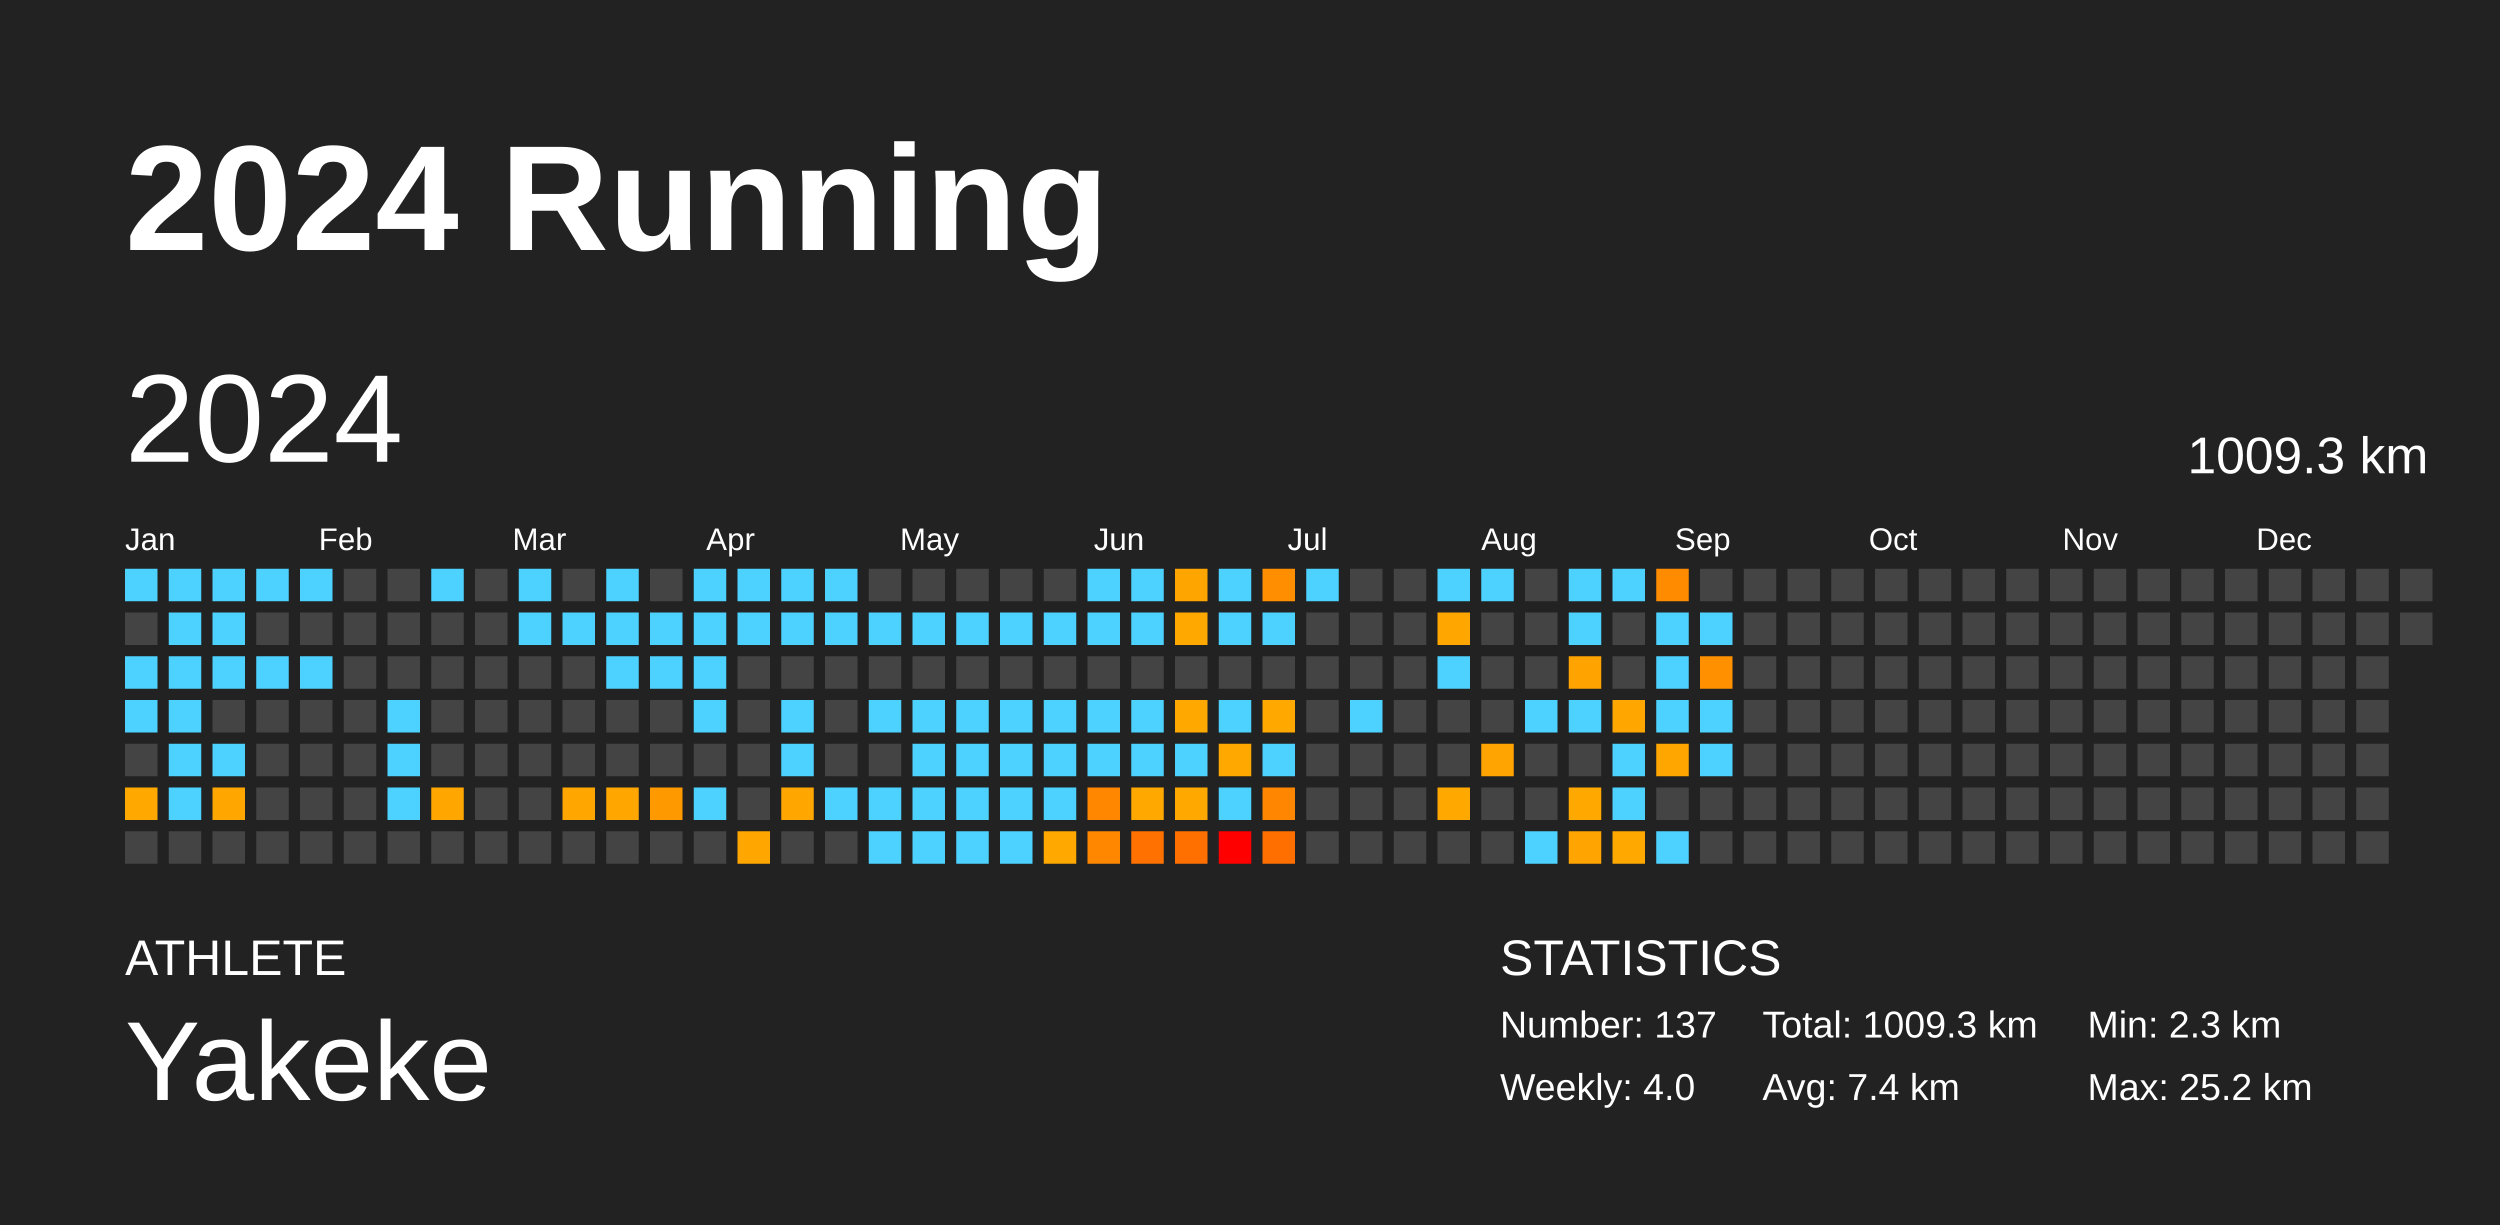
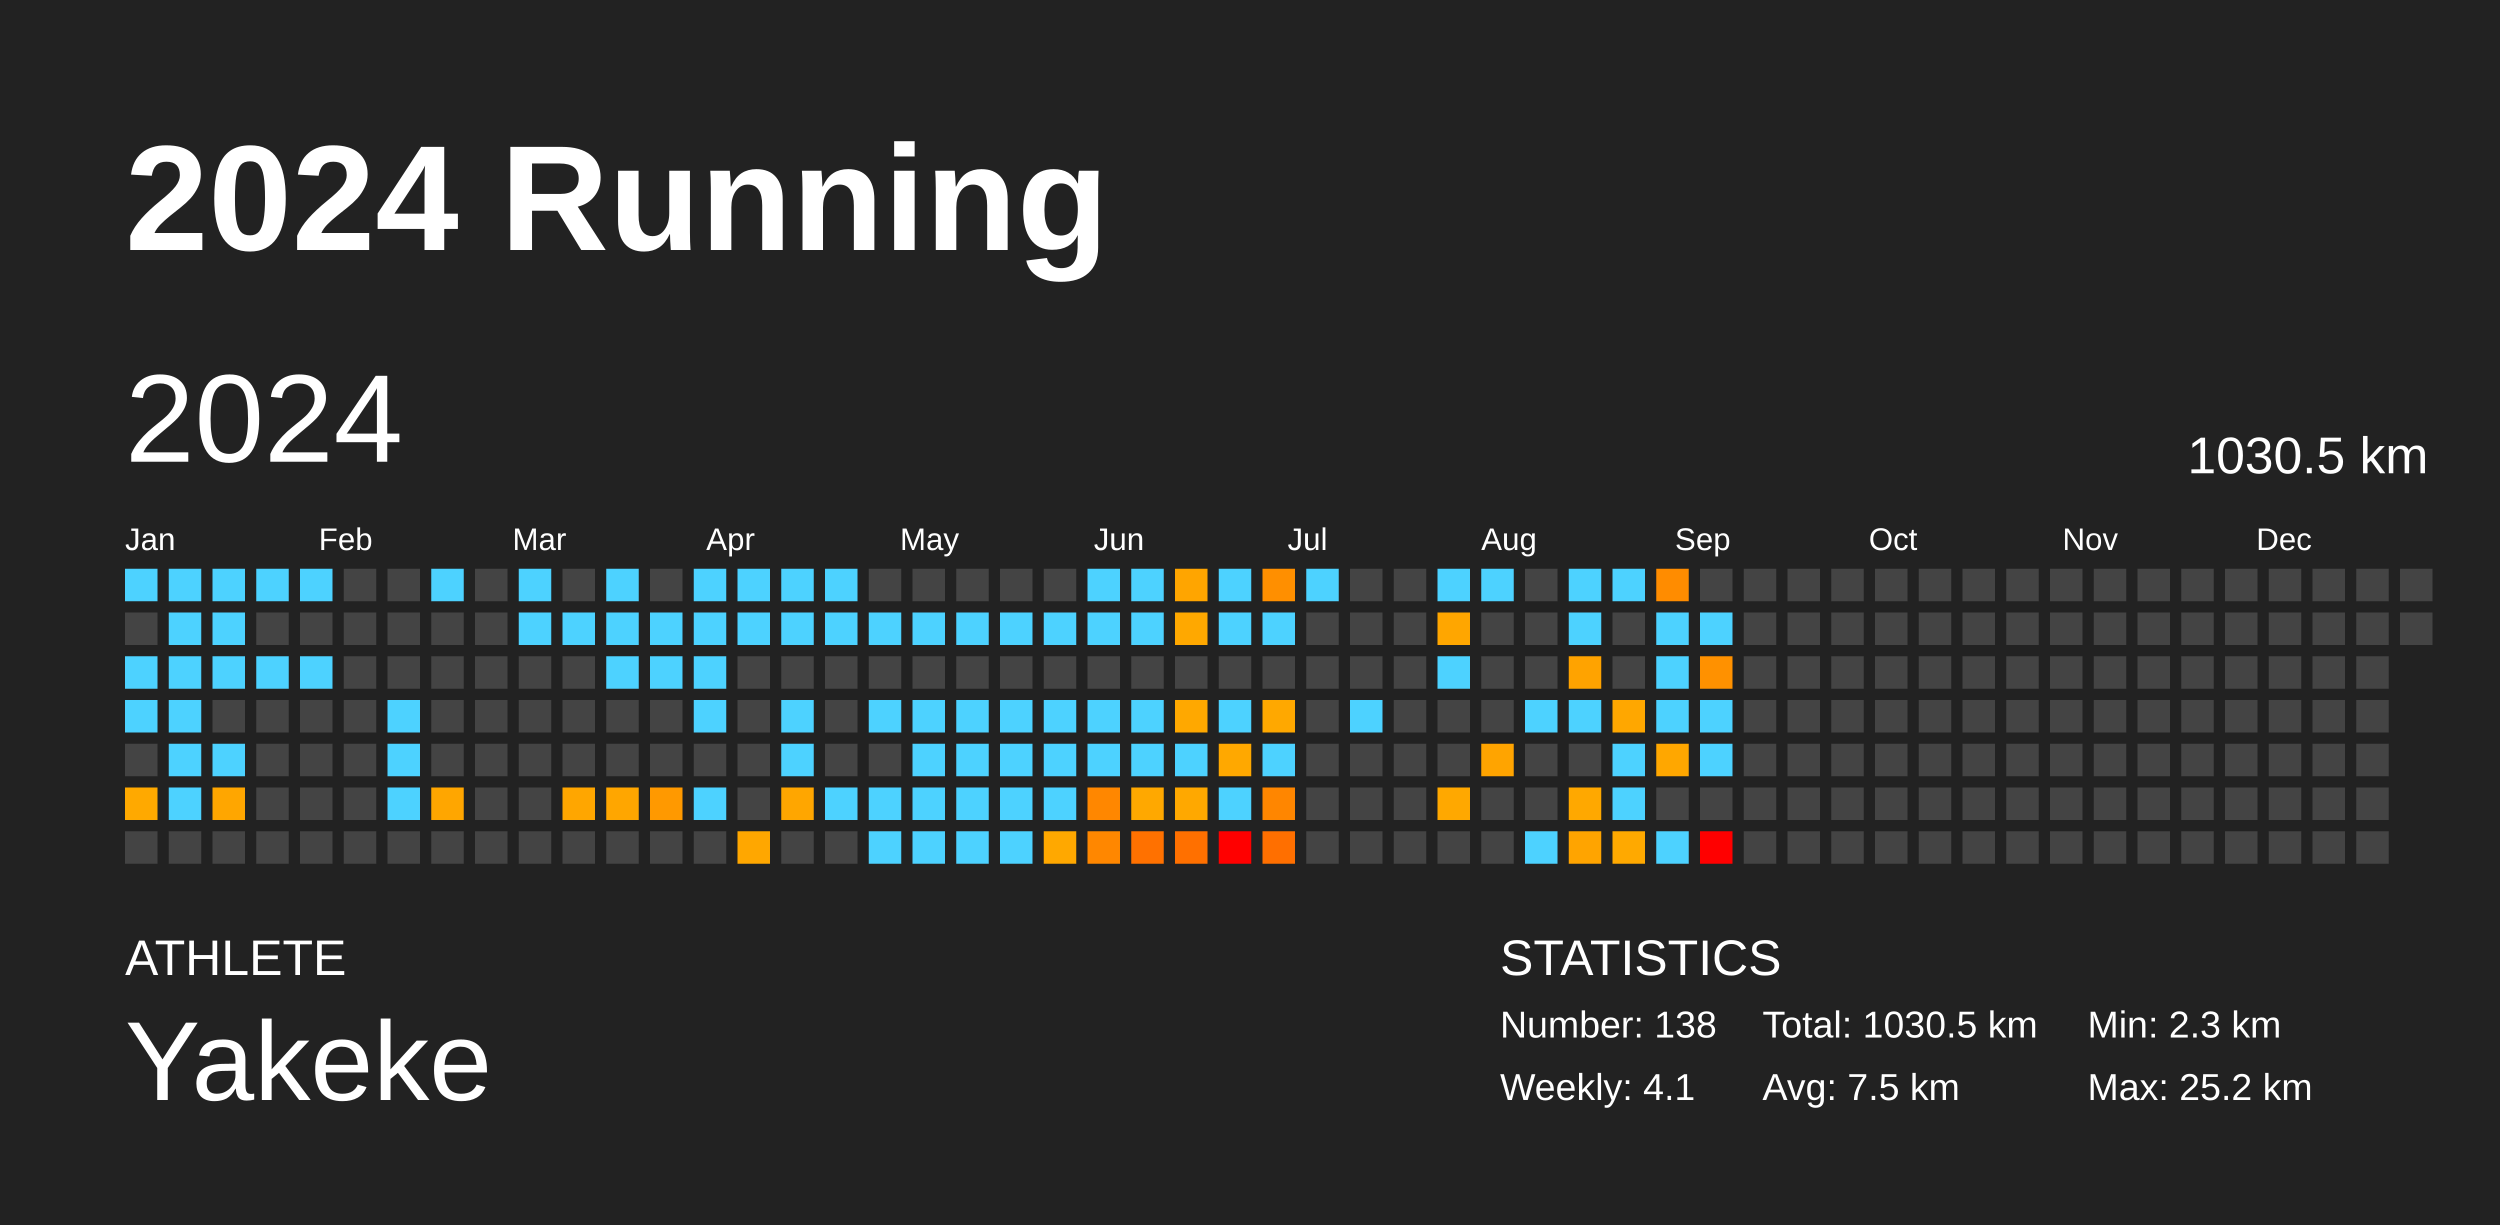
<svg xmlns="http://www.w3.org/2000/svg" baseProfile="full" height="98mm" version="1.1" viewBox="0,0,200,98" width="200mm">
  <defs />
  <rect fill="#222222" height="98" width="200" x="0" y="0" />
  <text fill="#FFFFFF" style="font-size:12px; font-family:Arial; font-weight:bold;" x="10" y="20">2024 Running</text>
  <text fill="#FFFFFF" style="font-size:4px; font-family:Arial" x="10" y="78">ATHLETE</text>
  <text fill="#FFFFFF" style="font-size:9px; font-family:Arial" x="10" y="88">Yakeke</text>
  <text fill="#FFFFFF" style="font-size:4px; font-family:Arial" x="120" y="78">STATISTICS</text>
-   <text fill="#FFFFFF" style="font-size:3px; font-family:Arial" x="120" y="83">Number: 137</text>
-   <text fill="#FFFFFF" style="font-size:3px; font-family:Arial" x="120" y="88">Weekly: 4.0</text>
-   <text fill="#FFFFFF" style="font-size:3px; font-family:Arial" x="141" y="83">Total: 1009.3 km</text>
-   <text fill="#FFFFFF" style="font-size:3px; font-family:Arial" x="141" y="88">Avg: 7.4 km</text>
+   <text fill="#FFFFFF" style="font-size:3px; font-family:Arial" x="120" y="83">Number: 138</text>
+   <text fill="#FFFFFF" style="font-size:3px; font-family:Arial" x="120" y="88">Weekly: 4.1</text>
+   <text fill="#FFFFFF" style="font-size:3px; font-family:Arial" x="141" y="83">Total: 1030.5 km</text>
+   <text fill="#FFFFFF" style="font-size:3px; font-family:Arial" x="141" y="88">Avg: 7.5 km</text>
  <text fill="#FFFFFF" style="font-size:3px; font-family:Arial" x="167" y="83">Min: 2.3 km</text>
  <text fill="#FFFFFF" style="font-size:3px; font-family:Arial" x="167" y="88">Max: 25.2 km</text>
  <text dominant-baseline="hanging" fill="#FFFFFF" style="font-size:10.0px; font-family:Arial;" x="10" y="30">2024</text>
-   <text dominant-baseline="hanging" fill="#FFFFFF" style="font-size:4.125px; font-family:Arial;" x="175" y="35">1009.3 km</text>
+   <text dominant-baseline="hanging" fill="#FFFFFF" style="font-size:4.125px; font-family:Arial;" x="175" y="35">1030.5 km</text>
  <text fill="#FFFFFF" style="font-size:2.5px; font-family:Arial" x="10.0" y="44">Jan</text>
  <text fill="#FFFFFF" style="font-size:2.5px; font-family:Arial" x="25.5" y="44">Feb</text>
  <text fill="#FFFFFF" style="font-size:2.5px; font-family:Arial" x="41.0" y="44">Mar</text>
  <text fill="#FFFFFF" style="font-size:2.5px; font-family:Arial" x="56.5" y="44">Apr</text>
  <text fill="#FFFFFF" style="font-size:2.5px; font-family:Arial" x="72.0" y="44">May</text>
  <text fill="#FFFFFF" style="font-size:2.5px; font-family:Arial" x="87.5" y="44">Jun</text>
  <text fill="#FFFFFF" style="font-size:2.5px; font-family:Arial" x="103.0" y="44">Jul</text>
  <text fill="#FFFFFF" style="font-size:2.5px; font-family:Arial" x="118.5" y="44">Aug</text>
  <text fill="#FFFFFF" style="font-size:2.5px; font-family:Arial" x="134.0" y="44">Sep</text>
  <text fill="#FFFFFF" style="font-size:2.5px; font-family:Arial" x="149.5" y="44">Oct</text>
  <text fill="#FFFFFF" style="font-size:2.5px; font-family:Arial" x="165.0" y="44">Nov</text>
  <text fill="#FFFFFF" style="font-size:2.5px; font-family:Arial" x="180.5" y="44">Dec</text>
  <rect fill="#4dd2ff" height="2.6" width="2.6" x="10.0" y="45.5" />
  <rect fill="#444444" height="2.6" width="2.6" x="10.0" y="49.0" />
  <rect fill="#4dd2ff" height="2.6" width="2.6" x="10.0" y="52.5" />
  <rect fill="#4dd2ff" height="2.6" width="2.6" x="10.0" y="56.0" />
  <rect fill="#444444" height="2.6" width="2.6" x="10.0" y="59.5" />
  <rect fill="#ffa900" height="2.6" width="2.6" x="10.0" y="63.0" />
  <rect fill="#444444" height="2.6" width="2.6" x="10.0" y="66.5" />
  <rect fill="#4dd2ff" height="2.6" width="2.6" x="13.5" y="45.5" />
  <rect fill="#4dd2ff" height="2.6" width="2.6" x="13.5" y="49.0" />
  <rect fill="#4dd2ff" height="2.6" width="2.6" x="13.5" y="52.5" />
  <rect fill="#4dd2ff" height="2.6" width="2.6" x="13.5" y="56.0" />
  <rect fill="#4dd2ff" height="2.6" width="2.6" x="13.5" y="59.5" />
  <rect fill="#4dd2ff" height="2.6" width="2.6" x="13.5" y="63.0" />
  <rect fill="#444444" height="2.6" width="2.6" x="13.5" y="66.5" />
  <rect fill="#4dd2ff" height="2.6" width="2.6" x="17.0" y="45.5" />
  <rect fill="#4dd2ff" height="2.6" width="2.6" x="17.0" y="49.0" />
  <rect fill="#4dd2ff" height="2.6" width="2.6" x="17.0" y="52.5" />
  <rect fill="#444444" height="2.6" width="2.6" x="17.0" y="56.0" />
  <rect fill="#4dd2ff" height="2.6" width="2.6" x="17.0" y="59.5" />
  <rect fill="#ffa600" height="2.6" width="2.6" x="17.0" y="63.0" />
  <rect fill="#444444" height="2.6" width="2.6" x="17.0" y="66.5" />
  <rect fill="#4dd2ff" height="2.6" width="2.6" x="20.5" y="45.5" />
  <rect fill="#444444" height="2.6" width="2.6" x="20.5" y="49.0" />
  <rect fill="#4dd2ff" height="2.6" width="2.6" x="20.5" y="52.5" />
  <rect fill="#444444" height="2.6" width="2.6" x="20.5" y="56.0" />
  <rect fill="#444444" height="2.6" width="2.6" x="20.5" y="59.5" />
  <rect fill="#444444" height="2.6" width="2.6" x="20.5" y="63.0" />
  <rect fill="#444444" height="2.6" width="2.6" x="20.5" y="66.5" />
  <rect fill="#4dd2ff" height="2.6" width="2.6" x="24.0" y="45.5" />
  <rect fill="#444444" height="2.6" width="2.6" x="24.0" y="49.0" />
  <rect fill="#4dd2ff" height="2.6" width="2.6" x="24.0" y="52.5" />
  <rect fill="#444444" height="2.6" width="2.6" x="24.0" y="56.0" />
  <rect fill="#444444" height="2.6" width="2.6" x="24.0" y="59.5" />
  <rect fill="#444444" height="2.6" width="2.6" x="24.0" y="63.0" />
  <rect fill="#444444" height="2.6" width="2.6" x="24.0" y="66.5" />
  <rect fill="#444444" height="2.6" width="2.6" x="27.5" y="45.5" />
  <rect fill="#444444" height="2.6" width="2.6" x="27.5" y="49.0" />
  <rect fill="#444444" height="2.6" width="2.6" x="27.5" y="52.5" />
  <rect fill="#444444" height="2.6" width="2.6" x="27.5" y="56.0" />
  <rect fill="#444444" height="2.6" width="2.6" x="27.5" y="59.5" />
  <rect fill="#444444" height="2.6" width="2.6" x="27.5" y="63.0" />
  <rect fill="#444444" height="2.6" width="2.6" x="27.5" y="66.5" />
  <rect fill="#444444" height="2.6" width="2.6" x="31.0" y="45.5" />
  <rect fill="#444444" height="2.6" width="2.6" x="31.0" y="49.0" />
  <rect fill="#444444" height="2.6" width="2.6" x="31.0" y="52.5" />
  <rect fill="#4dd2ff" height="2.6" width="2.6" x="31.0" y="56.0" />
  <rect fill="#4dd2ff" height="2.6" width="2.6" x="31.0" y="59.5" />
  <rect fill="#4dd2ff" height="2.6" width="2.6" x="31.0" y="63.0" />
  <rect fill="#444444" height="2.6" width="2.6" x="31.0" y="66.5" />
  <rect fill="#4dd2ff" height="2.6" width="2.6" x="34.5" y="45.5" />
  <rect fill="#444444" height="2.6" width="2.6" x="34.5" y="49.0" />
  <rect fill="#444444" height="2.6" width="2.6" x="34.5" y="52.5" />
  <rect fill="#444444" height="2.6" width="2.6" x="34.5" y="56.0" />
  <rect fill="#444444" height="2.6" width="2.6" x="34.5" y="59.5" />
  <rect fill="#ffa600" height="2.6" width="2.6" x="34.5" y="63.0" />
  <rect fill="#444444" height="2.6" width="2.6" x="34.5" y="66.5" />
  <rect fill="#444444" height="2.6" width="2.6" x="38.0" y="45.5" />
  <rect fill="#444444" height="2.6" width="2.6" x="38.0" y="49.0" />
  <rect fill="#444444" height="2.6" width="2.6" x="38.0" y="52.5" />
  <rect fill="#444444" height="2.6" width="2.6" x="38.0" y="56.0" />
  <rect fill="#444444" height="2.6" width="2.6" x="38.0" y="59.5" />
  <rect fill="#444444" height="2.6" width="2.6" x="38.0" y="63.0" />
  <rect fill="#444444" height="2.6" width="2.6" x="38.0" y="66.5" />
  <rect fill="#4dd2ff" height="2.6" width="2.6" x="41.5" y="45.5" />
  <rect fill="#4dd2ff" height="2.6" width="2.6" x="41.5" y="49.0" />
  <rect fill="#444444" height="2.6" width="2.6" x="41.5" y="52.5" />
  <rect fill="#444444" height="2.6" width="2.6" x="41.5" y="56.0" />
  <rect fill="#444444" height="2.6" width="2.6" x="41.5" y="59.5" />
  <rect fill="#444444" height="2.6" width="2.6" x="41.5" y="63.0" />
  <rect fill="#444444" height="2.6" width="2.6" x="41.5" y="66.5" />
  <rect fill="#444444" height="2.6" width="2.6" x="45.0" y="45.5" />
  <rect fill="#4dd2ff" height="2.6" width="2.6" x="45.0" y="49.0" />
  <rect fill="#444444" height="2.6" width="2.6" x="45.0" y="52.5" />
  <rect fill="#444444" height="2.6" width="2.6" x="45.0" y="56.0" />
  <rect fill="#444444" height="2.6" width="2.6" x="45.0" y="59.5" />
  <rect fill="#ffa600" height="2.6" width="2.6" x="45.0" y="63.0" />
  <rect fill="#444444" height="2.6" width="2.6" x="45.0" y="66.5" />
  <rect fill="#4dd2ff" height="2.6" width="2.6" x="48.5" y="45.5" />
  <rect fill="#4dd2ff" height="2.6" width="2.6" x="48.5" y="49.0" />
  <rect fill="#4dd2ff" height="2.6" width="2.6" x="48.5" y="52.5" />
  <rect fill="#444444" height="2.6" width="2.6" x="48.5" y="56.0" />
  <rect fill="#444444" height="2.6" width="2.6" x="48.5" y="59.5" />
  <rect fill="#ffa600" height="2.6" width="2.6" x="48.5" y="63.0" />
  <rect fill="#444444" height="2.6" width="2.6" x="48.5" y="66.5" />
  <rect fill="#444444" height="2.6" width="2.6" x="52.0" y="45.5" />
  <rect fill="#4dd2ff" height="2.6" width="2.6" x="52.0" y="49.0" />
  <rect fill="#4dd2ff" height="2.6" width="2.6" x="52.0" y="52.5" />
  <rect fill="#444444" height="2.6" width="2.6" x="52.0" y="56.0" />
  <rect fill="#444444" height="2.6" width="2.6" x="52.0" y="59.5" />
  <rect fill="#ff9900" height="2.6" width="2.6" x="52.0" y="63.0" />
  <rect fill="#444444" height="2.6" width="2.6" x="52.0" y="66.5" />
  <rect fill="#4dd2ff" height="2.6" width="2.6" x="55.5" y="45.5" />
  <rect fill="#4dd2ff" height="2.6" width="2.6" x="55.5" y="49.0" />
  <rect fill="#4dd2ff" height="2.6" width="2.6" x="55.5" y="52.5" />
  <rect fill="#4dd2ff" height="2.6" width="2.6" x="55.5" y="56.0" />
  <rect fill="#444444" height="2.6" width="2.6" x="55.5" y="59.5" />
  <rect fill="#4dd2ff" height="2.6" width="2.6" x="55.5" y="63.0" />
  <rect fill="#444444" height="2.6" width="2.6" x="55.5" y="66.5" />
  <rect fill="#4dd2ff" height="2.6" width="2.6" x="59.0" y="45.5" />
  <rect fill="#4dd2ff" height="2.6" width="2.6" x="59.0" y="49.0" />
  <rect fill="#444444" height="2.6" width="2.6" x="59.0" y="52.5" />
  <rect fill="#444444" height="2.6" width="2.6" x="59.0" y="56.0" />
  <rect fill="#444444" height="2.6" width="2.6" x="59.0" y="59.5" />
  <rect fill="#444444" height="2.6" width="2.6" x="59.0" y="63.0" />
  <rect fill="#ffa700" height="2.6" width="2.6" x="59.0" y="66.5" />
  <rect fill="#4dd2ff" height="2.6" width="2.6" x="62.5" y="45.5" />
  <rect fill="#4dd2ff" height="2.6" width="2.6" x="62.5" y="49.0" />
  <rect fill="#444444" height="2.6" width="2.6" x="62.5" y="52.5" />
  <rect fill="#4dd2ff" height="2.6" width="2.6" x="62.5" y="56.0" />
  <rect fill="#4dd2ff" height="2.6" width="2.6" x="62.5" y="59.5" />
  <rect fill="#ffa600" height="2.6" width="2.6" x="62.5" y="63.0" />
  <rect fill="#444444" height="2.6" width="2.6" x="62.5" y="66.5" />
  <rect fill="#4dd2ff" height="2.6" width="2.6" x="66.0" y="45.5" />
  <rect fill="#4dd2ff" height="2.6" width="2.6" x="66.0" y="49.0" />
  <rect fill="#444444" height="2.6" width="2.6" x="66.0" y="52.5" />
  <rect fill="#444444" height="2.6" width="2.6" x="66.0" y="56.0" />
  <rect fill="#444444" height="2.6" width="2.6" x="66.0" y="59.5" />
  <rect fill="#4dd2ff" height="2.6" width="2.6" x="66.0" y="63.0" />
  <rect fill="#444444" height="2.6" width="2.6" x="66.0" y="66.5" />
  <rect fill="#444444" height="2.6" width="2.6" x="69.5" y="45.5" />
  <rect fill="#4dd2ff" height="2.6" width="2.6" x="69.5" y="49.0" />
  <rect fill="#444444" height="2.6" width="2.6" x="69.5" y="52.5" />
  <rect fill="#4dd2ff" height="2.6" width="2.6" x="69.5" y="56.0" />
  <rect fill="#444444" height="2.6" width="2.6" x="69.5" y="59.5" />
  <rect fill="#4dd2ff" height="2.6" width="2.6" x="69.5" y="63.0" />
  <rect fill="#4dd2ff" height="2.6" width="2.6" x="69.5" y="66.5" />
  <rect fill="#444444" height="2.6" width="2.6" x="73.0" y="45.5" />
  <rect fill="#4dd2ff" height="2.6" width="2.6" x="73.0" y="49.0" />
  <rect fill="#444444" height="2.6" width="2.6" x="73.0" y="52.5" />
  <rect fill="#4dd2ff" height="2.6" width="2.6" x="73.0" y="56.0" />
  <rect fill="#4dd2ff" height="2.6" width="2.6" x="73.0" y="59.5" />
  <rect fill="#4dd2ff" height="2.6" width="2.6" x="73.0" y="63.0" />
  <rect fill="#4dd2ff" height="2.6" width="2.6" x="73.0" y="66.5" />
  <rect fill="#444444" height="2.6" width="2.6" x="76.5" y="45.5" />
  <rect fill="#4dd2ff" height="2.6" width="2.6" x="76.5" y="49.0" />
  <rect fill="#444444" height="2.6" width="2.6" x="76.5" y="52.5" />
  <rect fill="#4dd2ff" height="2.6" width="2.6" x="76.5" y="56.0" />
  <rect fill="#4dd2ff" height="2.6" width="2.6" x="76.5" y="59.5" />
  <rect fill="#4dd2ff" height="2.6" width="2.6" x="76.5" y="63.0" />
  <rect fill="#4dd2ff" height="2.6" width="2.6" x="76.5" y="66.5" />
  <rect fill="#444444" height="2.6" width="2.6" x="80.0" y="45.5" />
  <rect fill="#4dd2ff" height="2.6" width="2.6" x="80.0" y="49.0" />
  <rect fill="#444444" height="2.6" width="2.6" x="80.0" y="52.5" />
  <rect fill="#4dd2ff" height="2.6" width="2.6" x="80.0" y="56.0" />
  <rect fill="#4dd2ff" height="2.6" width="2.6" x="80.0" y="59.5" />
  <rect fill="#4dd2ff" height="2.6" width="2.6" x="80.0" y="63.0" />
  <rect fill="#4dd2ff" height="2.6" width="2.6" x="80.0" y="66.5" />
  <rect fill="#444444" height="2.6" width="2.6" x="83.5" y="45.5" />
  <rect fill="#4dd2ff" height="2.6" width="2.6" x="83.5" y="49.0" />
  <rect fill="#444444" height="2.6" width="2.6" x="83.5" y="52.5" />
  <rect fill="#4dd2ff" height="2.6" width="2.6" x="83.5" y="56.0" />
  <rect fill="#4dd2ff" height="2.6" width="2.6" x="83.5" y="59.5" />
  <rect fill="#4dd2ff" height="2.6" width="2.6" x="83.5" y="63.0" />
  <rect fill="#ffa800" height="2.6" width="2.6" x="83.5" y="66.5" />
  <rect fill="#4dd2ff" height="2.6" width="2.6" x="87.0" y="45.5" />
  <rect fill="#4dd2ff" height="2.6" width="2.6" x="87.0" y="49.0" />
  <rect fill="#444444" height="2.6" width="2.6" x="87.0" y="52.5" />
  <rect fill="#4dd2ff" height="2.6" width="2.6" x="87.0" y="56.0" />
  <rect fill="#4dd2ff" height="2.6" width="2.6" x="87.0" y="59.5" />
  <rect fill="#ff8700" height="2.6" width="2.6" x="87.0" y="63.0" />
  <rect fill="#ff8700" height="2.6" width="2.6" x="87.0" y="66.5" />
  <rect fill="#4dd2ff" height="2.6" width="2.6" x="90.5" y="45.5" />
  <rect fill="#4dd2ff" height="2.6" width="2.6" x="90.5" y="49.0" />
  <rect fill="#444444" height="2.6" width="2.6" x="90.5" y="52.5" />
  <rect fill="#4dd2ff" height="2.6" width="2.6" x="90.5" y="56.0" />
  <rect fill="#4dd2ff" height="2.6" width="2.6" x="90.5" y="59.5" />
  <rect fill="#ffa800" height="2.6" width="2.6" x="90.5" y="63.0" />
  <rect fill="#ff7100" height="2.6" width="2.6" x="90.5" y="66.5" />
  <rect fill="#ffa500" height="2.6" width="2.6" x="94.0" y="45.5" />
  <rect fill="#ffa800" height="2.6" width="2.6" x="94.0" y="49.0" />
  <rect fill="#444444" height="2.6" width="2.6" x="94.0" y="52.5" />
  <rect fill="#ffa800" height="2.6" width="2.6" x="94.0" y="56.0" />
  <rect fill="#4dd2ff" height="2.6" width="2.6" x="94.0" y="59.5" />
  <rect fill="#ffa800" height="2.6" width="2.6" x="94.0" y="63.0" />
  <rect fill="#ff7000" height="2.6" width="2.6" x="94.0" y="66.5" />
  <rect fill="#4dd2ff" height="2.6" width="2.6" x="97.5" y="45.5" />
  <rect fill="#4dd2ff" height="2.6" width="2.6" x="97.5" y="49.0" />
  <rect fill="#444444" height="2.6" width="2.6" x="97.5" y="52.5" />
  <rect fill="#4dd2ff" height="2.6" width="2.6" x="97.5" y="56.0" />
  <rect fill="#ffa800" height="2.6" width="2.6" x="97.5" y="59.5" />
  <rect fill="#4dd2ff" height="2.6" width="2.6" x="97.5" y="63.0" />
  <rect fill="red" height="2.6" width="2.6" x="97.5" y="66.5" />
  <rect fill="#ff8f00" height="2.6" width="2.6" x="101.0" y="45.5" />
  <rect fill="#4dd2ff" height="2.6" width="2.6" x="101.0" y="49.0" />
  <rect fill="#444444" height="2.6" width="2.6" x="101.0" y="52.5" />
  <rect fill="#ffa800" height="2.6" width="2.6" x="101.0" y="56.0" />
  <rect fill="#4dd2ff" height="2.6" width="2.6" x="101.0" y="59.5" />
  <rect fill="#ff8600" height="2.6" width="2.6" x="101.0" y="63.0" />
  <rect fill="#ff6f00" height="2.6" width="2.6" x="101.0" y="66.5" />
  <rect fill="#4dd2ff" height="2.6" width="2.6" x="104.5" y="45.5" />
  <rect fill="#444444" height="2.6" width="2.6" x="104.5" y="49.0" />
  <rect fill="#444444" height="2.6" width="2.6" x="104.5" y="52.5" />
  <rect fill="#444444" height="2.6" width="2.6" x="104.5" y="56.0" />
  <rect fill="#444444" height="2.6" width="2.6" x="104.5" y="59.5" />
  <rect fill="#444444" height="2.6" width="2.6" x="104.5" y="63.0" />
  <rect fill="#444444" height="2.6" width="2.6" x="104.5" y="66.5" />
  <rect fill="#444444" height="2.6" width="2.6" x="108.0" y="45.5" />
  <rect fill="#444444" height="2.6" width="2.6" x="108.0" y="49.0" />
  <rect fill="#444444" height="2.6" width="2.6" x="108.0" y="52.5" />
  <rect fill="#4dd2ff" height="2.6" width="2.6" x="108.0" y="56.0" />
  <rect fill="#444444" height="2.6" width="2.6" x="108.0" y="59.5" />
  <rect fill="#444444" height="2.6" width="2.6" x="108.0" y="63.0" />
  <rect fill="#444444" height="2.6" width="2.6" x="108.0" y="66.5" />
  <rect fill="#444444" height="2.6" width="2.6" x="111.5" y="45.5" />
  <rect fill="#444444" height="2.6" width="2.6" x="111.5" y="49.0" />
  <rect fill="#444444" height="2.6" width="2.6" x="111.5" y="52.5" />
  <rect fill="#444444" height="2.6" width="2.6" x="111.5" y="56.0" />
  <rect fill="#444444" height="2.6" width="2.6" x="111.5" y="59.5" />
  <rect fill="#444444" height="2.6" width="2.6" x="111.5" y="63.0" />
  <rect fill="#444444" height="2.6" width="2.6" x="111.5" y="66.5" />
  <rect fill="#4dd2ff" height="2.6" width="2.6" x="115.0" y="45.5" />
  <rect fill="#ffa600" height="2.6" width="2.6" x="115.0" y="49.0" />
  <rect fill="#4dd2ff" height="2.6" width="2.6" x="115.0" y="52.5" />
  <rect fill="#444444" height="2.6" width="2.6" x="115.0" y="56.0" />
  <rect fill="#444444" height="2.6" width="2.6" x="115.0" y="59.5" />
  <rect fill="#ffa800" height="2.6" width="2.6" x="115.0" y="63.0" />
  <rect fill="#444444" height="2.6" width="2.6" x="115.0" y="66.5" />
  <rect fill="#4dd2ff" height="2.6" width="2.6" x="118.5" y="45.5" />
  <rect fill="#444444" height="2.6" width="2.6" x="118.5" y="49.0" />
  <rect fill="#444444" height="2.6" width="2.6" x="118.5" y="52.5" />
  <rect fill="#444444" height="2.6" width="2.6" x="118.5" y="56.0" />
  <rect fill="#ffa400" height="2.6" width="2.6" x="118.5" y="59.5" />
  <rect fill="#444444" height="2.6" width="2.6" x="118.5" y="63.0" />
  <rect fill="#444444" height="2.6" width="2.6" x="118.5" y="66.5" />
  <rect fill="#444444" height="2.6" width="2.6" x="122.0" y="45.5" />
  <rect fill="#444444" height="2.6" width="2.6" x="122.0" y="49.0" />
  <rect fill="#444444" height="2.6" width="2.6" x="122.0" y="52.5" />
  <rect fill="#4dd2ff" height="2.6" width="2.6" x="122.0" y="56.0" />
  <rect fill="#444444" height="2.6" width="2.6" x="122.0" y="59.5" />
  <rect fill="#444444" height="2.6" width="2.6" x="122.0" y="63.0" />
  <rect fill="#4dd2ff" height="2.6" width="2.6" x="122.0" y="66.5" />
  <rect fill="#4dd2ff" height="2.6" width="2.6" x="125.5" y="45.5" />
  <rect fill="#4dd2ff" height="2.6" width="2.6" x="125.5" y="49.0" />
  <rect fill="#ffa300" height="2.6" width="2.6" x="125.5" y="52.5" />
  <rect fill="#4dd2ff" height="2.6" width="2.6" x="125.5" y="56.0" />
  <rect fill="#444444" height="2.6" width="2.6" x="125.5" y="59.5" />
  <rect fill="#ffa800" height="2.6" width="2.6" x="125.5" y="63.0" />
  <rect fill="#ffa400" height="2.6" width="2.6" x="125.5" y="66.5" />
  <rect fill="#4dd2ff" height="2.6" width="2.6" x="129.0" y="45.5" />
  <rect fill="#444444" height="2.6" width="2.6" x="129.0" y="49.0" />
  <rect fill="#444444" height="2.6" width="2.6" x="129.0" y="52.5" />
  <rect fill="#ffa700" height="2.6" width="2.6" x="129.0" y="56.0" />
  <rect fill="#4dd2ff" height="2.6" width="2.6" x="129.0" y="59.5" />
  <rect fill="#4dd2ff" height="2.6" width="2.6" x="129.0" y="63.0" />
  <rect fill="#ffa900" height="2.6" width="2.6" x="129.0" y="66.5" />
  <rect fill="#ff8c00" height="2.6" width="2.6" x="132.5" y="45.5" />
  <rect fill="#4dd2ff" height="2.6" width="2.6" x="132.5" y="49.0" />
  <rect fill="#4dd2ff" height="2.6" width="2.6" x="132.5" y="52.5" />
  <rect fill="#4dd2ff" height="2.6" width="2.6" x="132.5" y="56.0" />
  <rect fill="#ffa700" height="2.6" width="2.6" x="132.5" y="59.5" />
  <rect fill="#444444" height="2.6" width="2.6" x="132.5" y="63.0" />
  <rect fill="#4dd2ff" height="2.6" width="2.6" x="132.5" y="66.5" />
  <rect fill="#444444" height="2.6" width="2.6" x="136.0" y="45.5" />
  <rect fill="#4dd2ff" height="2.6" width="2.6" x="136.0" y="49.0" />
  <rect fill="#ff9100" height="2.6" width="2.6" x="136.0" y="52.5" />
  <rect fill="#4dd2ff" height="2.6" width="2.6" x="136.0" y="56.0" />
  <rect fill="#4dd2ff" height="2.6" width="2.6" x="136.0" y="59.5" />
  <rect fill="#444444" height="2.6" width="2.6" x="136.0" y="63.0" />
-   <rect fill="#444444" height="2.6" width="2.6" x="136.0" y="66.5" />
+   <rect fill="red" height="2.6" width="2.6" x="136.0" y="66.5" />
  <rect fill="#444444" height="2.6" width="2.6" x="139.5" y="45.5" />
  <rect fill="#444444" height="2.6" width="2.6" x="139.5" y="49.0" />
  <rect fill="#444444" height="2.6" width="2.6" x="139.5" y="52.5" />
  <rect fill="#444444" height="2.6" width="2.6" x="139.5" y="56.0" />
  <rect fill="#444444" height="2.6" width="2.6" x="139.5" y="59.5" />
  <rect fill="#444444" height="2.6" width="2.6" x="139.5" y="63.0" />
  <rect fill="#444444" height="2.6" width="2.6" x="139.5" y="66.5" />
  <rect fill="#444444" height="2.6" width="2.6" x="143.0" y="45.5" />
  <rect fill="#444444" height="2.6" width="2.6" x="143.0" y="49.0" />
  <rect fill="#444444" height="2.6" width="2.6" x="143.0" y="52.5" />
  <rect fill="#444444" height="2.6" width="2.6" x="143.0" y="56.0" />
  <rect fill="#444444" height="2.6" width="2.6" x="143.0" y="59.5" />
  <rect fill="#444444" height="2.6" width="2.6" x="143.0" y="63.0" />
  <rect fill="#444444" height="2.6" width="2.6" x="143.0" y="66.5" />
  <rect fill="#444444" height="2.6" width="2.6" x="146.5" y="45.5" />
  <rect fill="#444444" height="2.6" width="2.6" x="146.5" y="49.0" />
  <rect fill="#444444" height="2.6" width="2.6" x="146.5" y="52.5" />
  <rect fill="#444444" height="2.6" width="2.6" x="146.5" y="56.0" />
  <rect fill="#444444" height="2.6" width="2.6" x="146.5" y="59.5" />
  <rect fill="#444444" height="2.6" width="2.6" x="146.5" y="63.0" />
  <rect fill="#444444" height="2.6" width="2.6" x="146.5" y="66.5" />
  <rect fill="#444444" height="2.6" width="2.6" x="150.0" y="45.5" />
  <rect fill="#444444" height="2.6" width="2.6" x="150.0" y="49.0" />
  <rect fill="#444444" height="2.6" width="2.6" x="150.0" y="52.5" />
  <rect fill="#444444" height="2.6" width="2.6" x="150.0" y="56.0" />
  <rect fill="#444444" height="2.6" width="2.6" x="150.0" y="59.5" />
  <rect fill="#444444" height="2.6" width="2.6" x="150.0" y="63.0" />
  <rect fill="#444444" height="2.6" width="2.6" x="150.0" y="66.5" />
  <rect fill="#444444" height="2.6" width="2.6" x="153.5" y="45.5" />
  <rect fill="#444444" height="2.6" width="2.6" x="153.5" y="49.0" />
  <rect fill="#444444" height="2.6" width="2.6" x="153.5" y="52.5" />
  <rect fill="#444444" height="2.6" width="2.6" x="153.5" y="56.0" />
  <rect fill="#444444" height="2.6" width="2.6" x="153.5" y="59.5" />
  <rect fill="#444444" height="2.6" width="2.6" x="153.5" y="63.0" />
  <rect fill="#444444" height="2.6" width="2.6" x="153.5" y="66.5" />
  <rect fill="#444444" height="2.6" width="2.6" x="157.0" y="45.5" />
  <rect fill="#444444" height="2.6" width="2.6" x="157.0" y="49.0" />
  <rect fill="#444444" height="2.6" width="2.6" x="157.0" y="52.5" />
  <rect fill="#444444" height="2.6" width="2.6" x="157.0" y="56.0" />
  <rect fill="#444444" height="2.6" width="2.6" x="157.0" y="59.5" />
  <rect fill="#444444" height="2.6" width="2.6" x="157.0" y="63.0" />
  <rect fill="#444444" height="2.6" width="2.6" x="157.0" y="66.5" />
  <rect fill="#444444" height="2.6" width="2.6" x="160.5" y="45.5" />
  <rect fill="#444444" height="2.6" width="2.6" x="160.5" y="49.0" />
  <rect fill="#444444" height="2.6" width="2.6" x="160.5" y="52.5" />
  <rect fill="#444444" height="2.6" width="2.6" x="160.5" y="56.0" />
  <rect fill="#444444" height="2.6" width="2.6" x="160.5" y="59.5" />
  <rect fill="#444444" height="2.6" width="2.6" x="160.5" y="63.0" />
  <rect fill="#444444" height="2.6" width="2.6" x="160.5" y="66.5" />
  <rect fill="#444444" height="2.6" width="2.6" x="164.0" y="45.5" />
  <rect fill="#444444" height="2.6" width="2.6" x="164.0" y="49.0" />
  <rect fill="#444444" height="2.6" width="2.6" x="164.0" y="52.5" />
  <rect fill="#444444" height="2.6" width="2.6" x="164.0" y="56.0" />
  <rect fill="#444444" height="2.6" width="2.6" x="164.0" y="59.5" />
  <rect fill="#444444" height="2.6" width="2.6" x="164.0" y="63.0" />
  <rect fill="#444444" height="2.6" width="2.6" x="164.0" y="66.5" />
  <rect fill="#444444" height="2.6" width="2.6" x="167.5" y="45.5" />
  <rect fill="#444444" height="2.6" width="2.6" x="167.5" y="49.0" />
  <rect fill="#444444" height="2.6" width="2.6" x="167.5" y="52.5" />
  <rect fill="#444444" height="2.6" width="2.6" x="167.5" y="56.0" />
  <rect fill="#444444" height="2.6" width="2.6" x="167.5" y="59.5" />
  <rect fill="#444444" height="2.6" width="2.6" x="167.5" y="63.0" />
  <rect fill="#444444" height="2.6" width="2.6" x="167.5" y="66.5" />
  <rect fill="#444444" height="2.6" width="2.6" x="171.0" y="45.5" />
  <rect fill="#444444" height="2.6" width="2.6" x="171.0" y="49.0" />
  <rect fill="#444444" height="2.6" width="2.6" x="171.0" y="52.5" />
  <rect fill="#444444" height="2.6" width="2.6" x="171.0" y="56.0" />
  <rect fill="#444444" height="2.6" width="2.6" x="171.0" y="59.5" />
  <rect fill="#444444" height="2.6" width="2.6" x="171.0" y="63.0" />
  <rect fill="#444444" height="2.6" width="2.6" x="171.0" y="66.5" />
  <rect fill="#444444" height="2.6" width="2.6" x="174.5" y="45.5" />
  <rect fill="#444444" height="2.6" width="2.6" x="174.5" y="49.0" />
  <rect fill="#444444" height="2.6" width="2.6" x="174.5" y="52.5" />
  <rect fill="#444444" height="2.6" width="2.6" x="174.5" y="56.0" />
  <rect fill="#444444" height="2.6" width="2.6" x="174.5" y="59.5" />
  <rect fill="#444444" height="2.6" width="2.6" x="174.5" y="63.0" />
  <rect fill="#444444" height="2.6" width="2.6" x="174.5" y="66.5" />
  <rect fill="#444444" height="2.6" width="2.6" x="178.0" y="45.5" />
  <rect fill="#444444" height="2.6" width="2.6" x="178.0" y="49.0" />
  <rect fill="#444444" height="2.6" width="2.6" x="178.0" y="52.5" />
  <rect fill="#444444" height="2.6" width="2.6" x="178.0" y="56.0" />
  <rect fill="#444444" height="2.6" width="2.6" x="178.0" y="59.5" />
  <rect fill="#444444" height="2.6" width="2.6" x="178.0" y="63.0" />
  <rect fill="#444444" height="2.6" width="2.6" x="178.0" y="66.5" />
  <rect fill="#444444" height="2.6" width="2.6" x="181.5" y="45.5" />
  <rect fill="#444444" height="2.6" width="2.6" x="181.5" y="49.0" />
  <rect fill="#444444" height="2.6" width="2.6" x="181.5" y="52.5" />
  <rect fill="#444444" height="2.6" width="2.6" x="181.5" y="56.0" />
  <rect fill="#444444" height="2.6" width="2.6" x="181.5" y="59.5" />
  <rect fill="#444444" height="2.6" width="2.6" x="181.5" y="63.0" />
  <rect fill="#444444" height="2.6" width="2.6" x="181.5" y="66.5" />
  <rect fill="#444444" height="2.6" width="2.6" x="185.0" y="45.5" />
  <rect fill="#444444" height="2.6" width="2.6" x="185.0" y="49.0" />
  <rect fill="#444444" height="2.6" width="2.6" x="185.0" y="52.5" />
  <rect fill="#444444" height="2.6" width="2.6" x="185.0" y="56.0" />
  <rect fill="#444444" height="2.6" width="2.6" x="185.0" y="59.5" />
  <rect fill="#444444" height="2.6" width="2.6" x="185.0" y="63.0" />
  <rect fill="#444444" height="2.6" width="2.6" x="185.0" y="66.5" />
  <rect fill="#444444" height="2.6" width="2.6" x="188.5" y="45.5" />
  <rect fill="#444444" height="2.6" width="2.6" x="188.5" y="49.0" />
  <rect fill="#444444" height="2.6" width="2.6" x="188.5" y="52.5" />
  <rect fill="#444444" height="2.6" width="2.6" x="188.5" y="56.0" />
  <rect fill="#444444" height="2.6" width="2.6" x="188.5" y="59.5" />
  <rect fill="#444444" height="2.6" width="2.6" x="188.5" y="63.0" />
  <rect fill="#444444" height="2.6" width="2.6" x="188.5" y="66.5" />
  <rect fill="#444444" height="2.6" width="2.6" x="192.0" y="45.5" />
  <rect fill="#444444" height="2.6" width="2.6" x="192.0" y="49.0" />
</svg>
